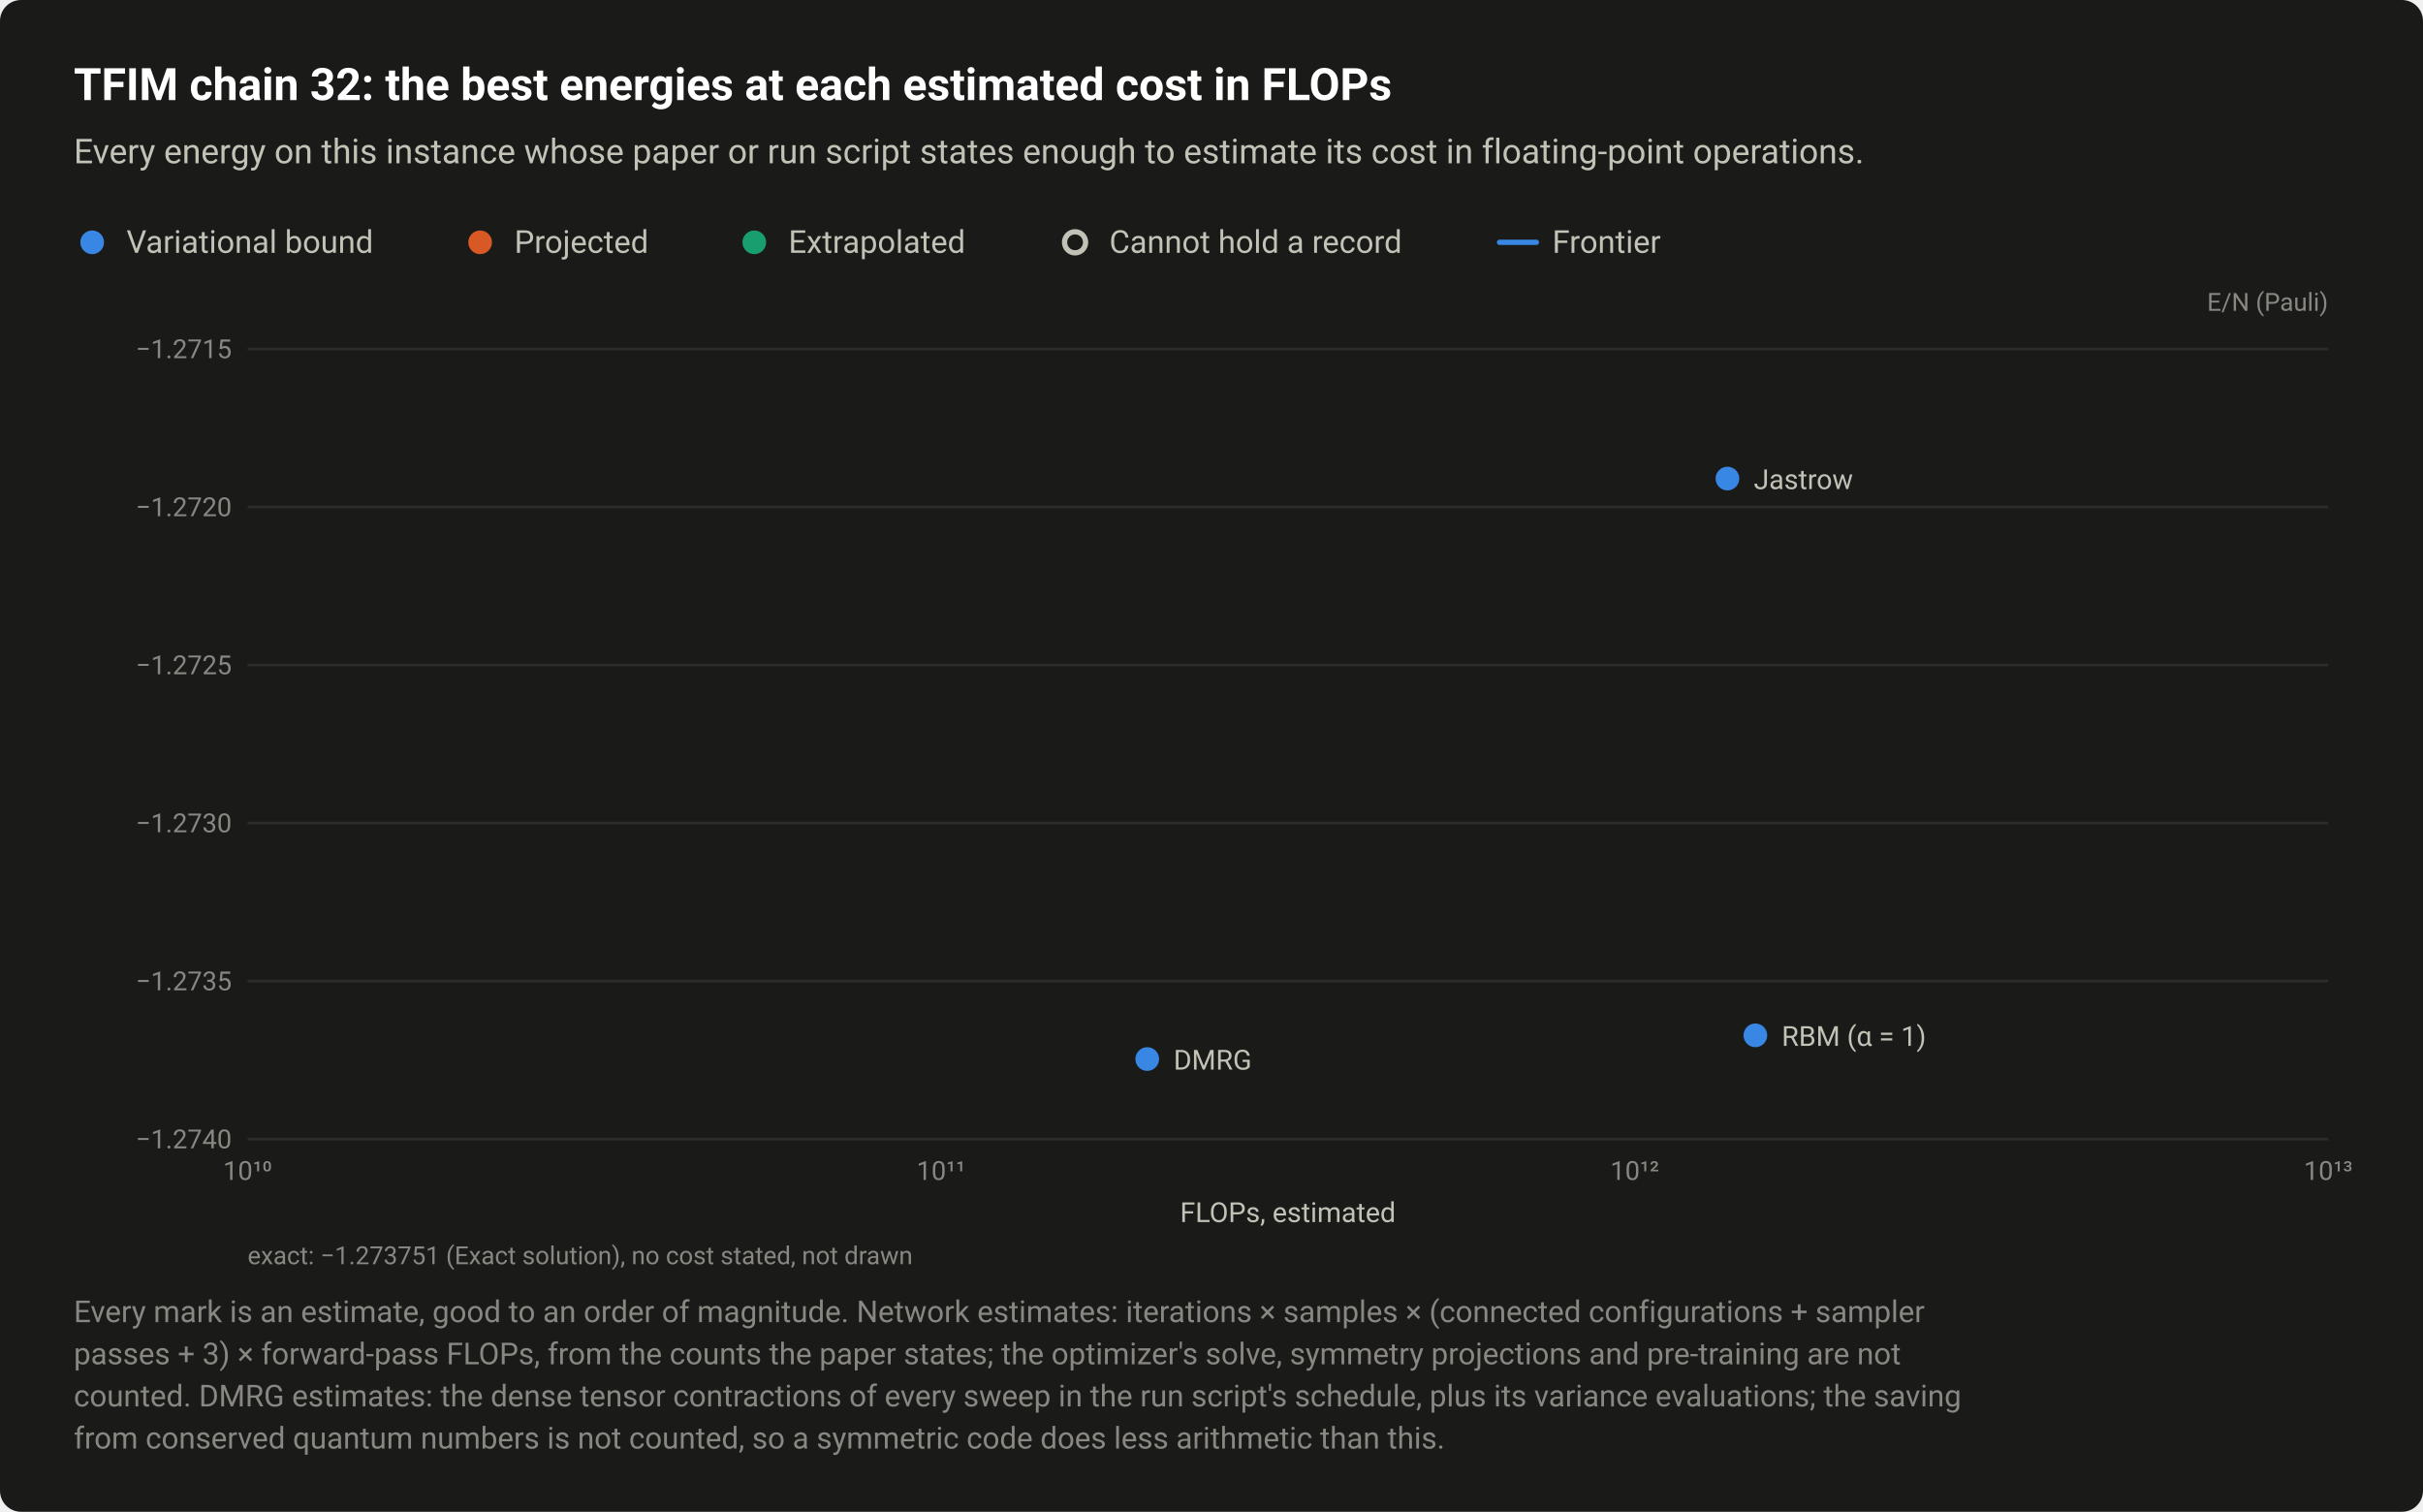
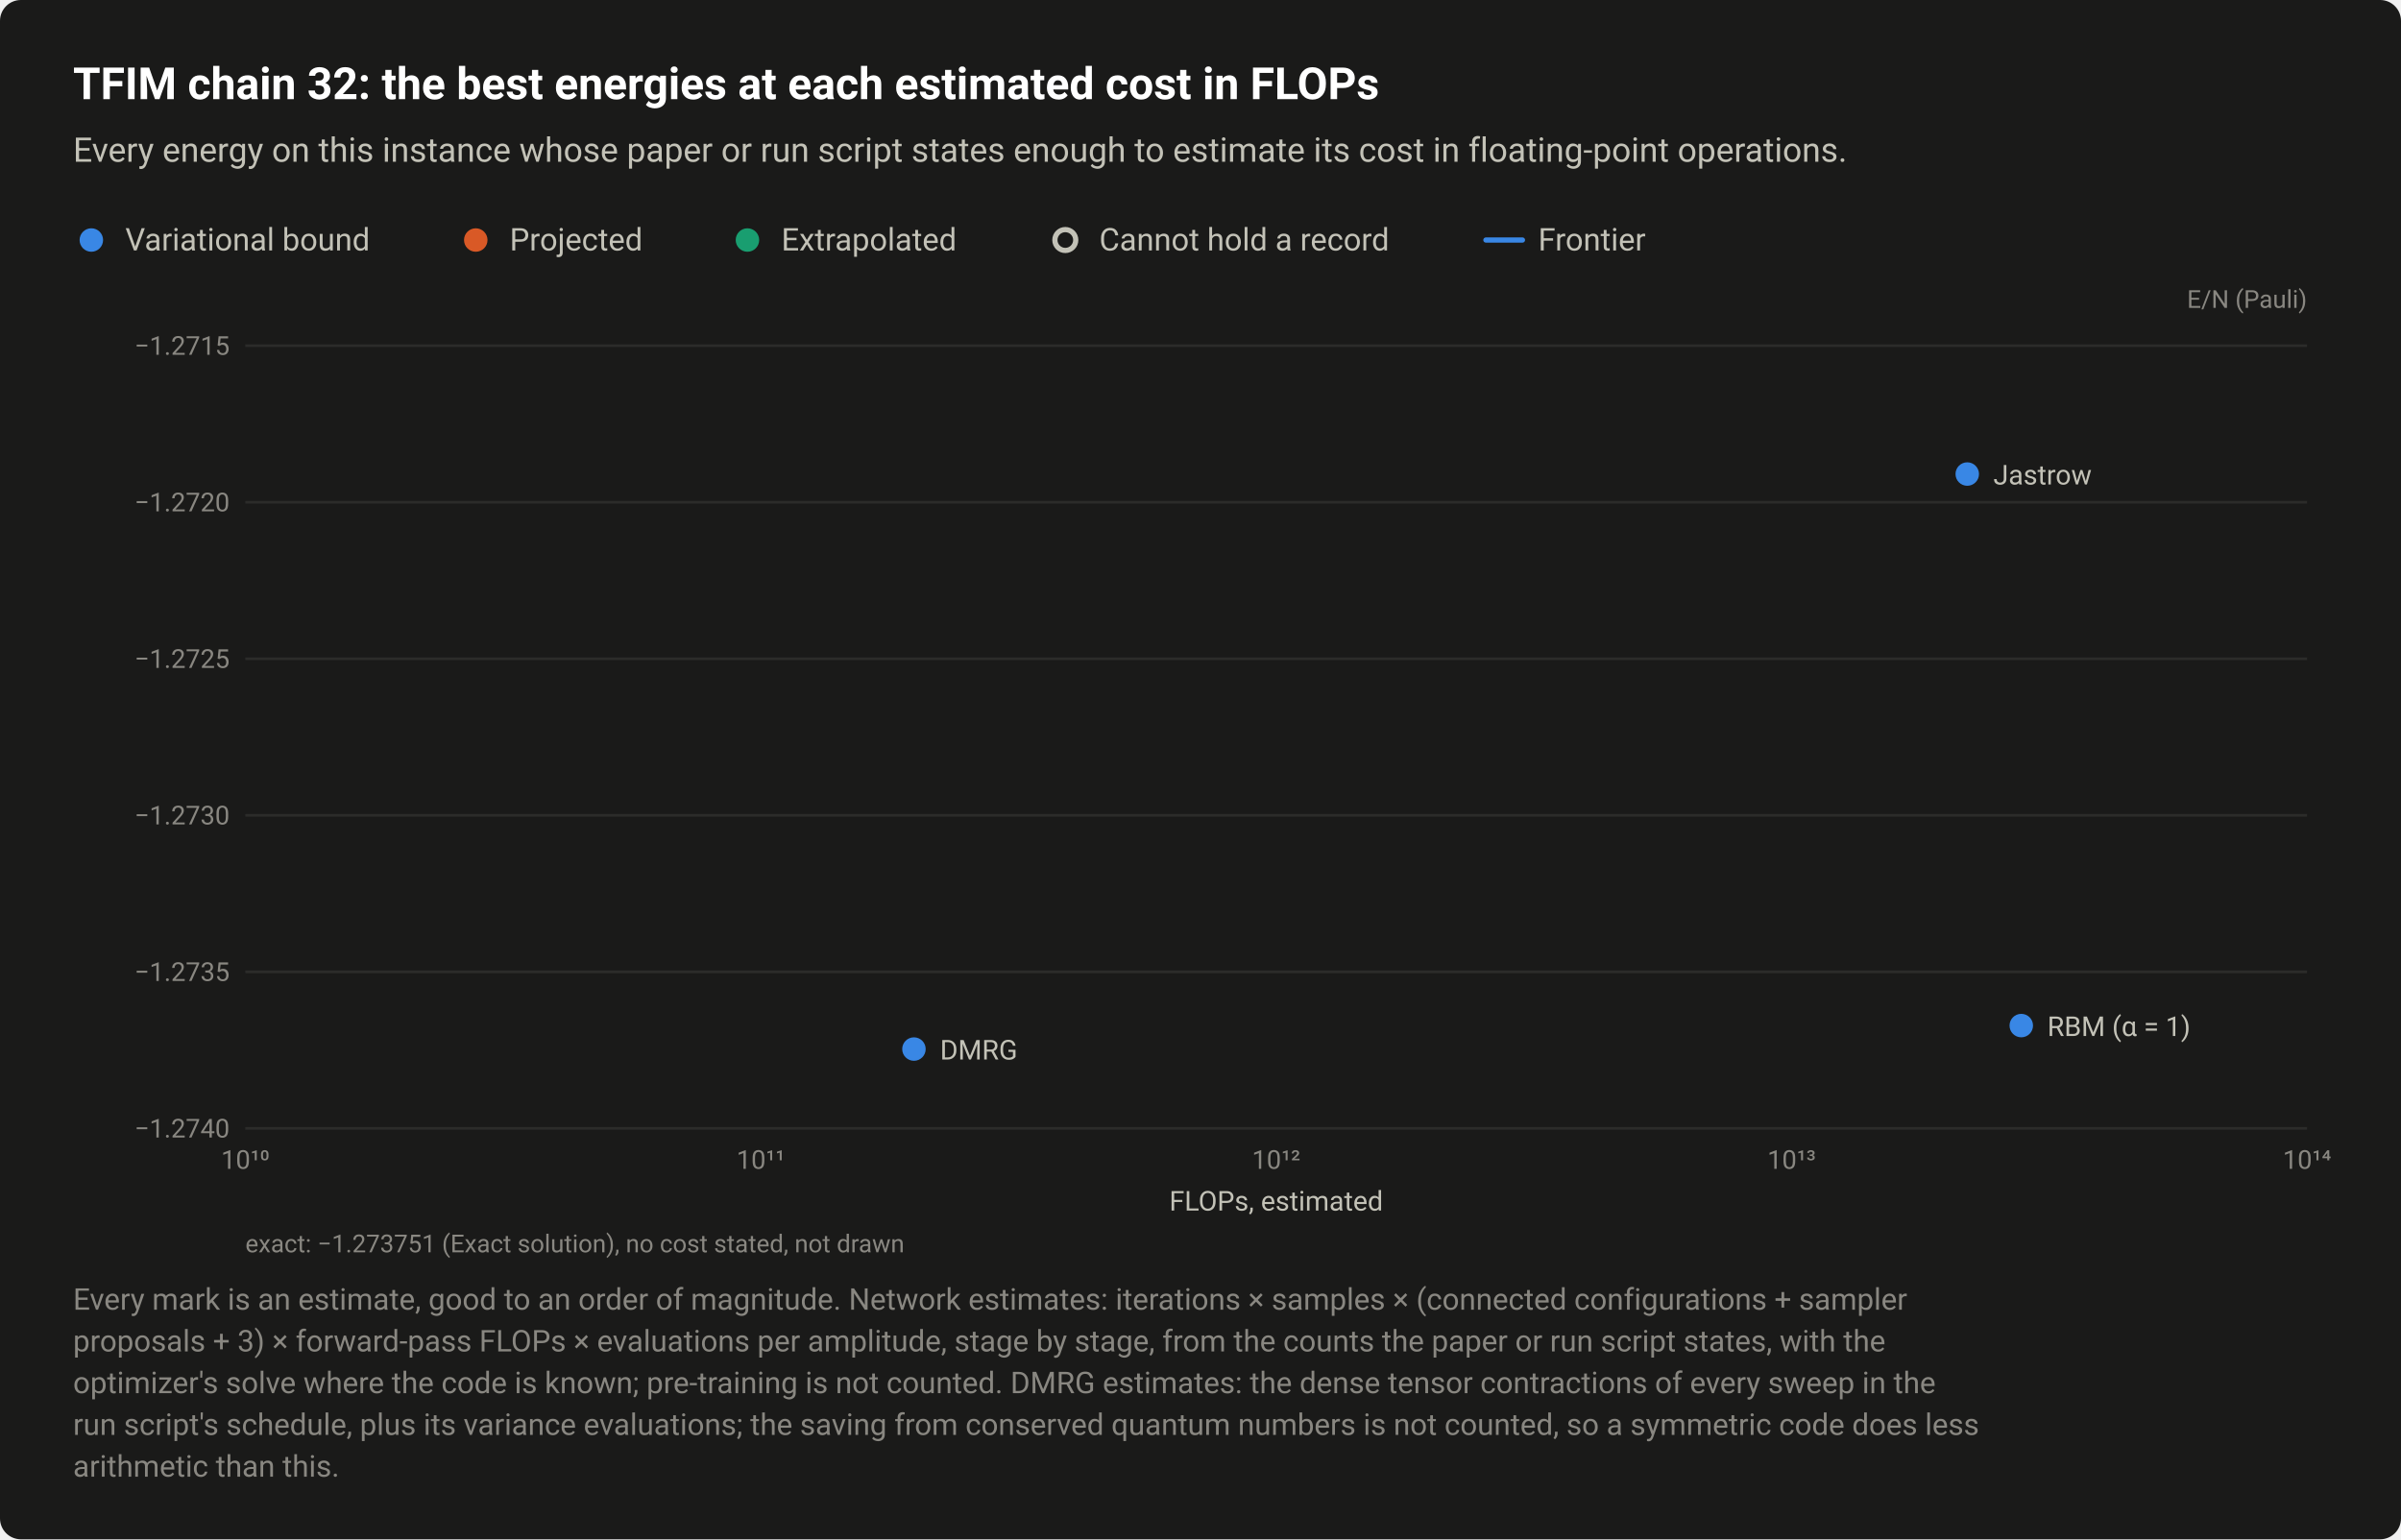
- <svg xmlns="http://www.w3.org/2000/svg" width="920" height="574" viewBox="0 0 920 574" role="img" aria-labelledby="title desc">
+ <svg xmlns="http://www.w3.org/2000/svg" width="920" height="590" viewBox="0 0 920 590" role="img" aria-labelledby="title desc">
  <style>text{font-family:system-ui,-apple-system,"Segoe UI",Roboto,"Helvetica Neue",Arial,sans-serif}</style>
-   <rect width="920" height="574" rx="8" fill="#1a1a19" />
+   <rect width="920" height="590" rx="8" fill="#1a1a19" />
  <text x="28" y="38" font-size="17" fill="#ffffff" font-weight="600">TFIM chain 32: the best energies at each estimated cost in FLOPs</text>
  <text x="28" y="62" font-size="13" fill="#c3c2b7">Every energy on this instance whose paper or run script states enough to estimate its cost in floating-point operations.</text>
  <circle cx="35" cy="92" r="6.5" fill="#1a1a19" />
  <circle cx="35" cy="92" r="4.5" fill="#3987e5" />
  <text x="48" y="96" font-size="12" fill="#c3c2b7">Variational bound</text>
  <circle cx="182.3" cy="92" r="6.5" fill="#1a1a19" />
  <circle cx="182.3" cy="92" r="4.5" fill="#d95926" />
  <text x="195.3" y="96" font-size="12" fill="#c3c2b7">Projected</text>
  <circle cx="286.4" cy="92" r="6.5" fill="#1a1a19" />
  <circle cx="286.4" cy="92" r="4.5" fill="#199e70" />
  <text x="299.4" y="96" font-size="12" fill="#c3c2b7">Extrapolated</text>
  <circle cx="408.2" cy="92" r="6.5" fill="#1a1a19" />
  <circle cx="408.2" cy="92" r="4" fill="#1a1a19" stroke="#c3c2b7" stroke-width="2" />
  <text x="421.2" y="96" font-size="12" fill="#c3c2b7">Cannot hold a record</text>
  <path d="M569.36 92H583.36" stroke="#3987e5" stroke-width="2" stroke-linecap="round" />
  <text x="589.4" y="96" font-size="12" fill="#c3c2b7">Frontier</text>
  <text x="884" y="118" font-size="9.5" fill="#898781" text-anchor="end">E/N (Pauli)</text>
  <path d="M94 432.5H884" stroke="#2c2c2a" stroke-width="1" />
  <text x="88" y="436" font-size="10" fill="#898781" text-anchor="end" style="font-variant-numeric:tabular-nums">−1.2740</text>
  <path d="M94 372.5H884" stroke="#2c2c2a" stroke-width="1" />
  <text x="88" y="376" font-size="10" fill="#898781" text-anchor="end" style="font-variant-numeric:tabular-nums">−1.2735</text>
  <path d="M94 312.5H884" stroke="#2c2c2a" stroke-width="1" />
  <text x="88" y="316" font-size="10" fill="#898781" text-anchor="end" style="font-variant-numeric:tabular-nums">−1.2730</text>
  <path d="M94 252.5H884" stroke="#2c2c2a" stroke-width="1" />
  <text x="88" y="256" font-size="10" fill="#898781" text-anchor="end" style="font-variant-numeric:tabular-nums">−1.2725</text>
  <path d="M94 192.5H884" stroke="#2c2c2a" stroke-width="1" />
  <text x="88" y="196" font-size="10" fill="#898781" text-anchor="end" style="font-variant-numeric:tabular-nums">−1.2720</text>
  <path d="M94 132.5H884" stroke="#2c2c2a" stroke-width="1" />
  <text x="88" y="136" font-size="10" fill="#898781" text-anchor="end" style="font-variant-numeric:tabular-nums">−1.2715</text>
  <text x="94" y="448" font-size="10" fill="#898781" text-anchor="middle" style="font-variant-numeric:tabular-nums">10¹⁰</text>
-   <text x="357.3" y="448" font-size="10" fill="#898781" text-anchor="middle" style="font-variant-numeric:tabular-nums">10¹¹</text>
-   <text x="620.7" y="448" font-size="10" fill="#898781" text-anchor="middle" style="font-variant-numeric:tabular-nums">10¹²</text>
-   <text x="884" y="448" font-size="10" fill="#898781" text-anchor="middle" style="font-variant-numeric:tabular-nums">10¹³</text>
+   <text x="291.5" y="448" font-size="10" fill="#898781" text-anchor="middle" style="font-variant-numeric:tabular-nums">10¹¹</text>
+   <text x="489" y="448" font-size="10" fill="#898781" text-anchor="middle" style="font-variant-numeric:tabular-nums">10¹²</text>
+   <text x="686.5" y="448" font-size="10" fill="#898781" text-anchor="middle" style="font-variant-numeric:tabular-nums">10¹³</text>
+   <text x="884" y="448" font-size="10" fill="#898781" text-anchor="middle" style="font-variant-numeric:tabular-nums">10¹⁴</text>
  <a class="pt" href="/instances/#r-TFIsing_chain_32_P_1-2ed4a87e">
-     <circle cx="666.5" cy="393.1" r="6.5" fill="#1a1a19" />
-     <circle cx="666.5" cy="393.1" r="4.5" fill="#3987e5" />
+     <circle cx="774.5" cy="393.1" r="6.5" fill="#1a1a19" />
+     <circle cx="774.5" cy="393.1" r="4.5" fill="#3987e5" />
  </a>
  <a class="pt" href="/instances/#r-TFIsing_chain_32_P_1-ac9cbcd7">
-     <circle cx="435.6" cy="402.1" r="6.5" fill="#1a1a19" />
-     <circle cx="435.6" cy="402.1" r="4.5" fill="#3987e5" />
+     <circle cx="350.2" cy="402.1" r="6.5" fill="#1a1a19" />
+     <circle cx="350.2" cy="402.1" r="4.5" fill="#3987e5" />
  </a>
  <a class="pt" href="/instances/#r-TFIsing_chain_32_P_1-592902e0">
-     <circle cx="655.9" cy="181.7" r="6.5" fill="#1a1a19" />
-     <circle cx="655.9" cy="181.7" r="4.5" fill="#3987e5" />
+     <circle cx="753.8" cy="181.7" r="6.5" fill="#1a1a19" />
+     <circle cx="753.8" cy="181.7" r="4.5" fill="#3987e5" />
  </a>
-   <text x="665.9" y="185.7" font-size="10.5" fill="#c3c2b7" text-anchor="start">Jastrow</text>
-   <text x="676.5" y="397.1" font-size="10.5" fill="#c3c2b7" text-anchor="start">RBM (α = 1)</text>
-   <text x="445.6" y="406.1" font-size="10.5" fill="#c3c2b7" text-anchor="start">DMRG</text>
+   <text x="763.8" y="185.7" font-size="10.5" fill="#c3c2b7" text-anchor="start">Jastrow</text>
+   <text x="784.5" y="397.1" font-size="10.5" fill="#c3c2b7" text-anchor="start">RBM (α = 1)</text>
+   <text x="360.2" y="406.1" font-size="10.5" fill="#c3c2b7" text-anchor="start">DMRG</text>
  <text x="489" y="464" font-size="10.5" fill="#c3c2b7" text-anchor="middle">FLOPs, estimated</text>
  <text x="94" y="480" font-size="9.5" fill="#898781">exact: −1.273751 (Exact solution), no cost stated, not drawn</text>
  <text x="28" y="502" font-size="11.5" fill="#898781">Every mark is an estimate, good to an order of magnitude. Network estimates: iterations × samples × (connected configurations + sampler</text>
-   <text x="28" y="518" font-size="11.5" fill="#898781">passes + 3) × forward-pass FLOPs, from the counts the paper states; the optimizer's solve, symmetry projections and pre-training are not</text>
-   <text x="28" y="534" font-size="11.5" fill="#898781">counted. DMRG estimates: the dense tensor contractions of every sweep in the run script's schedule, plus its variance evaluations; the saving</text>
-   <text x="28" y="550" font-size="11.5" fill="#898781">from conserved quantum numbers is not counted, so a symmetric code does less arithmetic than this.</text>
+   <text x="28" y="518" font-size="11.5" fill="#898781">proposals + 3) × forward-pass FLOPs × evaluations per amplitude, stage by stage, from the counts the paper or run script states, with the</text>
+   <text x="28" y="534" font-size="11.5" fill="#898781">optimizer's solve where the code is known; pre-training is not counted. DMRG estimates: the dense tensor contractions of every sweep in the</text>
+   <text x="28" y="550" font-size="11.5" fill="#898781">run script's schedule, plus its variance evaluations; the saving from conserved quantum numbers is not counted, so a symmetric code does less</text>
+   <text x="28" y="566" font-size="11.5" fill="#898781">arithmetic than this.</text>
</svg>
